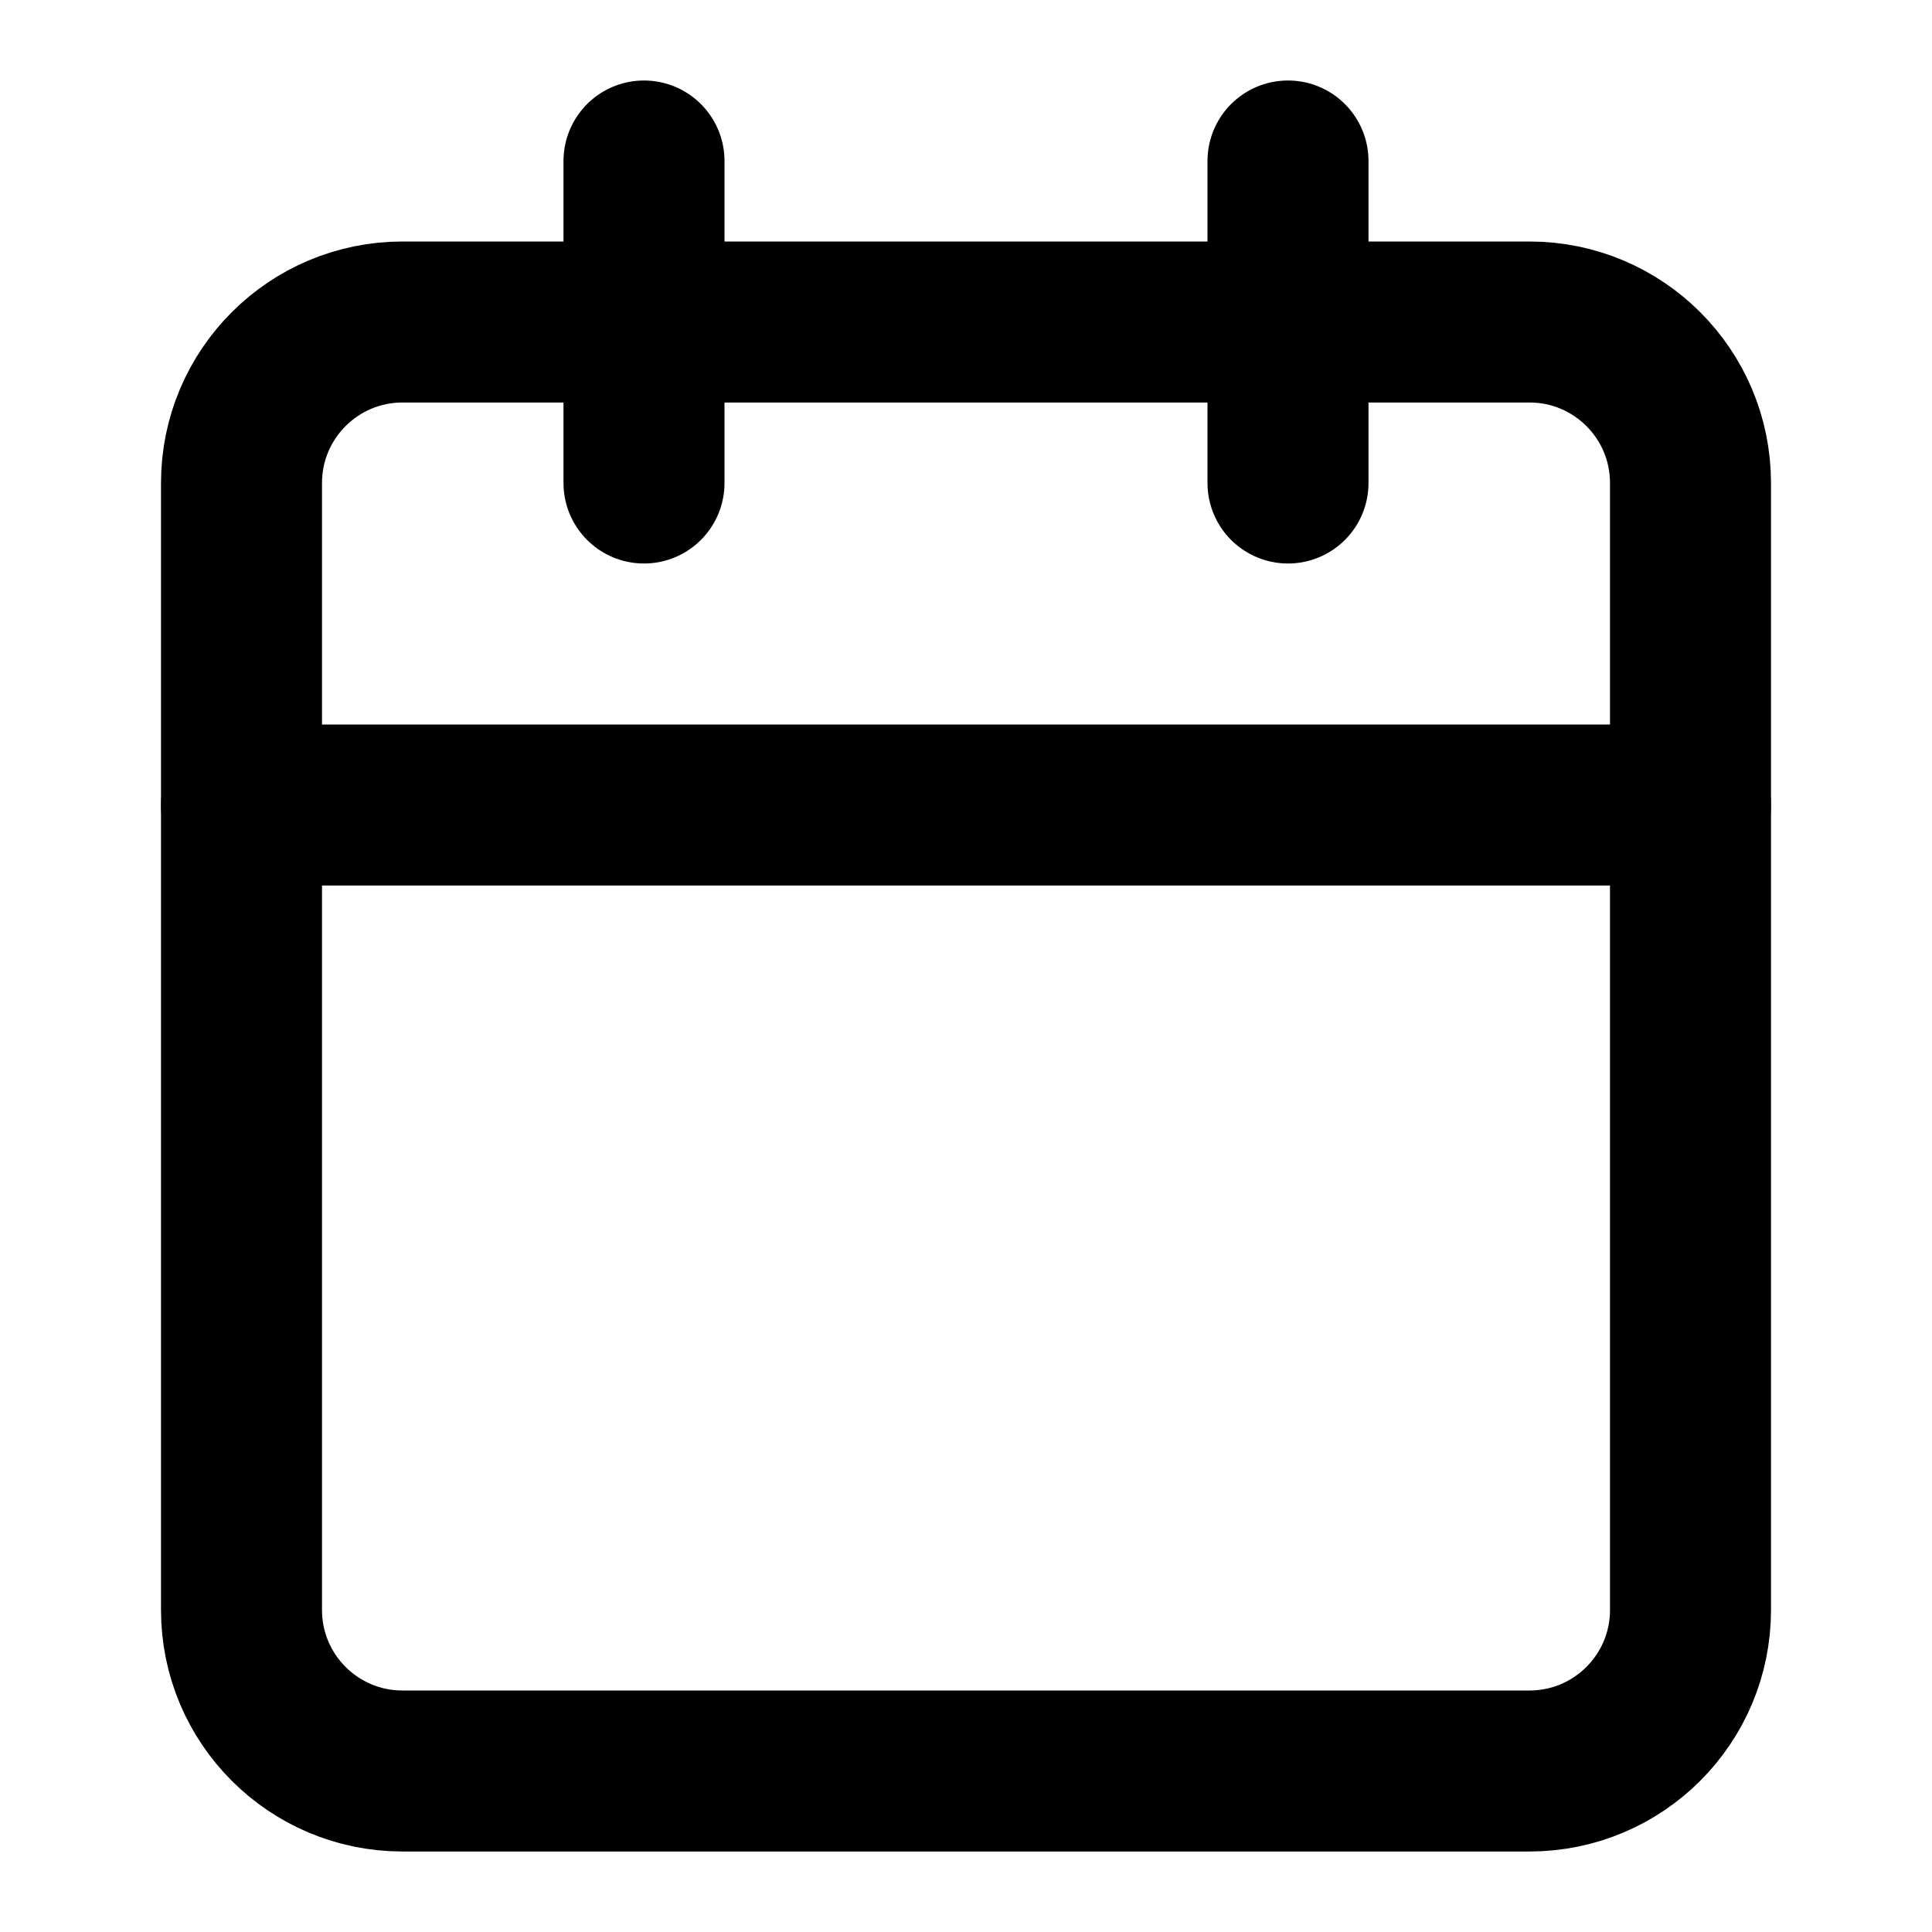
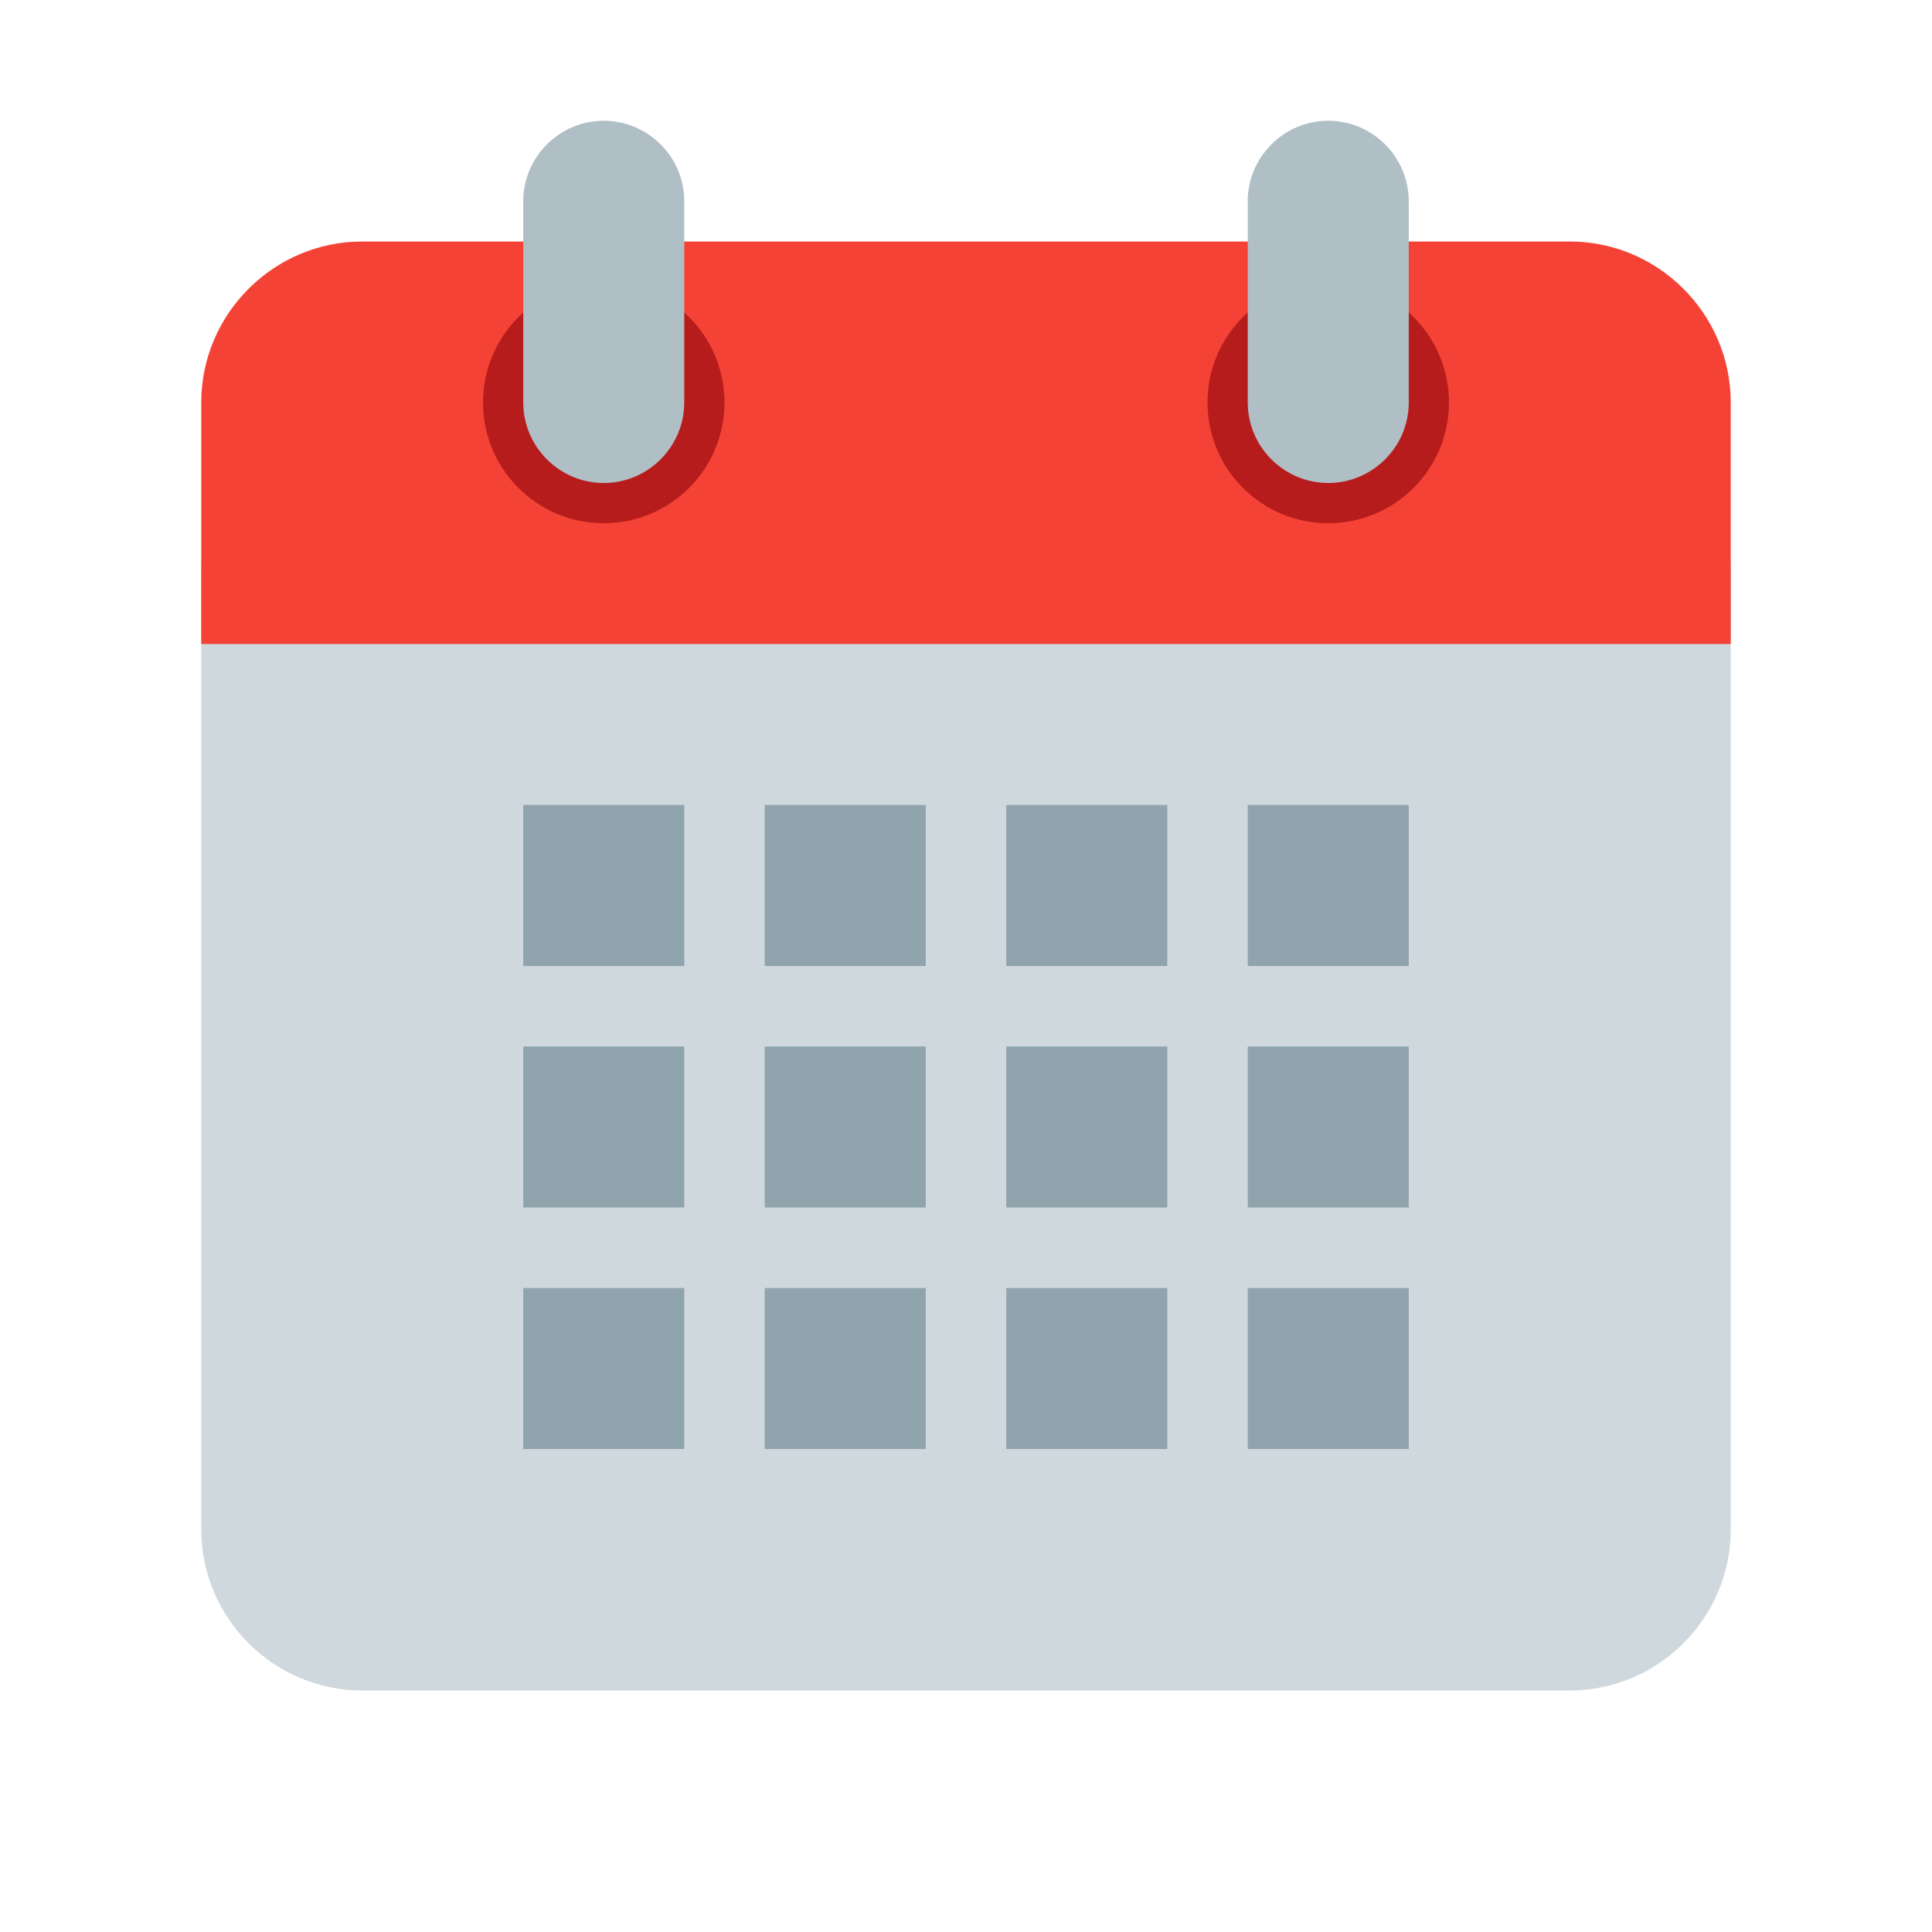
- <svg xmlns="http://www.w3.org/2000/svg" width="24" height="24" viewBox="0 0 24 24" fill="none" stroke="currentColor" stroke-width="2" stroke-linecap="round" stroke-linejoin="round">
-   <path d="M8 2v4" />
-   <path d="M16 2v4" />
-   <rect width="18" height="18" x="3" y="4" rx="2" />
-   <path d="M3 10h18" />
+ <svg xmlns="http://www.w3.org/2000/svg" t="1774414328459" class="icon" viewBox="0 0 1024 1024" version="1.1" p-id="22258" width="200" height="200">
+   <path d="M106.667 810.667V298.667h810.667v512c0 46.933-38.4 85.333-85.333 85.333H192c-46.933 0-85.333-38.4-85.333-85.333z" fill="#CFD8DC" p-id="22259" />
+   <path d="M917.333 213.333v128H106.667v-128c0-46.933 38.4-85.333 85.333-85.333h640c46.933 0 85.333 38.4 85.333 85.333z" fill="#F44336" p-id="22260" />
+   <path d="M704 213.333m-64 0a64 64 0 1 0 128 0 64 64 0 1 0-128 0Z" fill="#B71C1C" p-id="22261" />
+   <path d="M320 213.333m-64 0a64 64 0 1 0 128 0 64 64 0 1 0-128 0Z" fill="#B71C1C" p-id="22262" />
+   <path d="M704 64c-23.467 0-42.667 19.2-42.667 42.667v106.667c0 23.467 19.2 42.667 42.667 42.667s42.667-19.2 42.667-42.667V106.667c0-23.467-19.2-42.667-42.667-42.667zM320 64c-23.467 0-42.667 19.2-42.667 42.667v106.667c0 23.467 19.2 42.667 42.667 42.667s42.667-19.2 42.667-42.667V106.667c0-23.467-19.2-42.667-42.667-42.667z" fill="#B0BEC5" p-id="22263" />
+   <path d="M277.333 426.667h85.333v85.333h-85.333zM405.333 426.667h85.333v85.333h-85.333zM533.333 426.667h85.333v85.333h-85.333zM661.333 426.667h85.333v85.333h-85.333zM277.333 554.667h85.333v85.333h-85.333zM405.333 554.667h85.333v85.333h-85.333zM533.333 554.667h85.333v85.333h-85.333zM661.333 554.667h85.333v85.333h-85.333zM277.333 682.667h85.333v85.333h-85.333zM405.333 682.667h85.333v85.333h-85.333zM533.333 682.667h85.333v85.333h-85.333zM661.333 682.667h85.333v85.333h-85.333z" fill="#90A4AE" p-id="22264" />
</svg>
